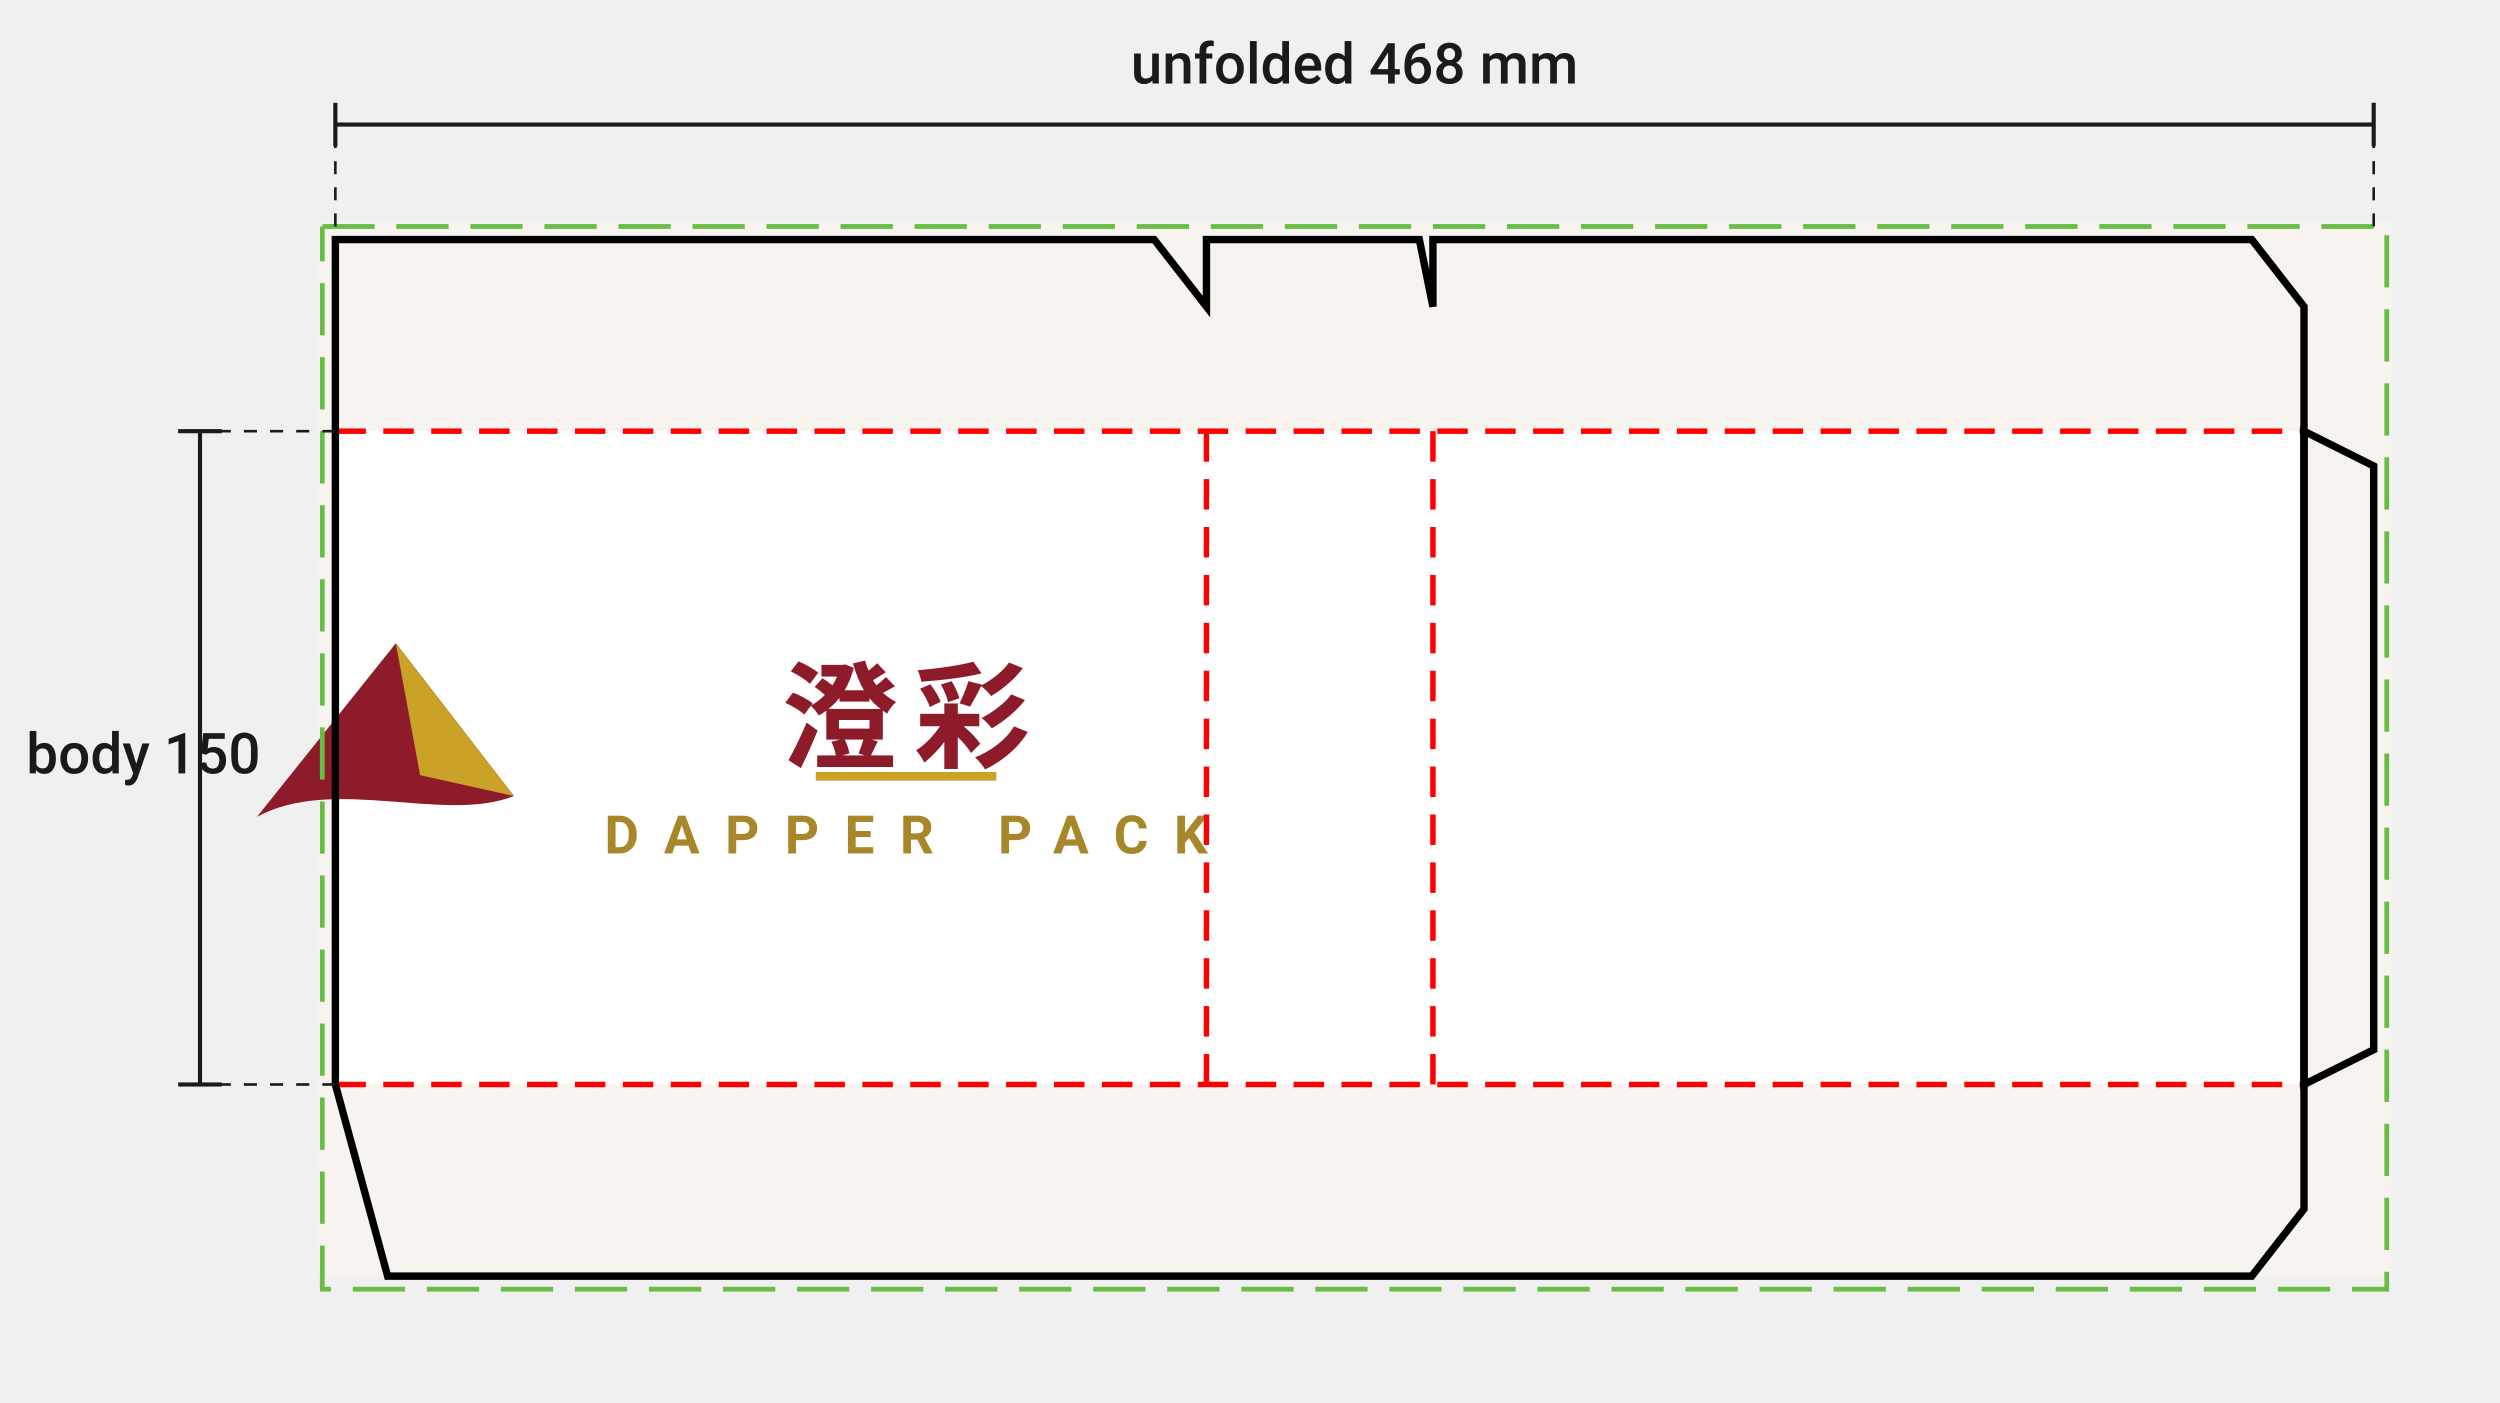
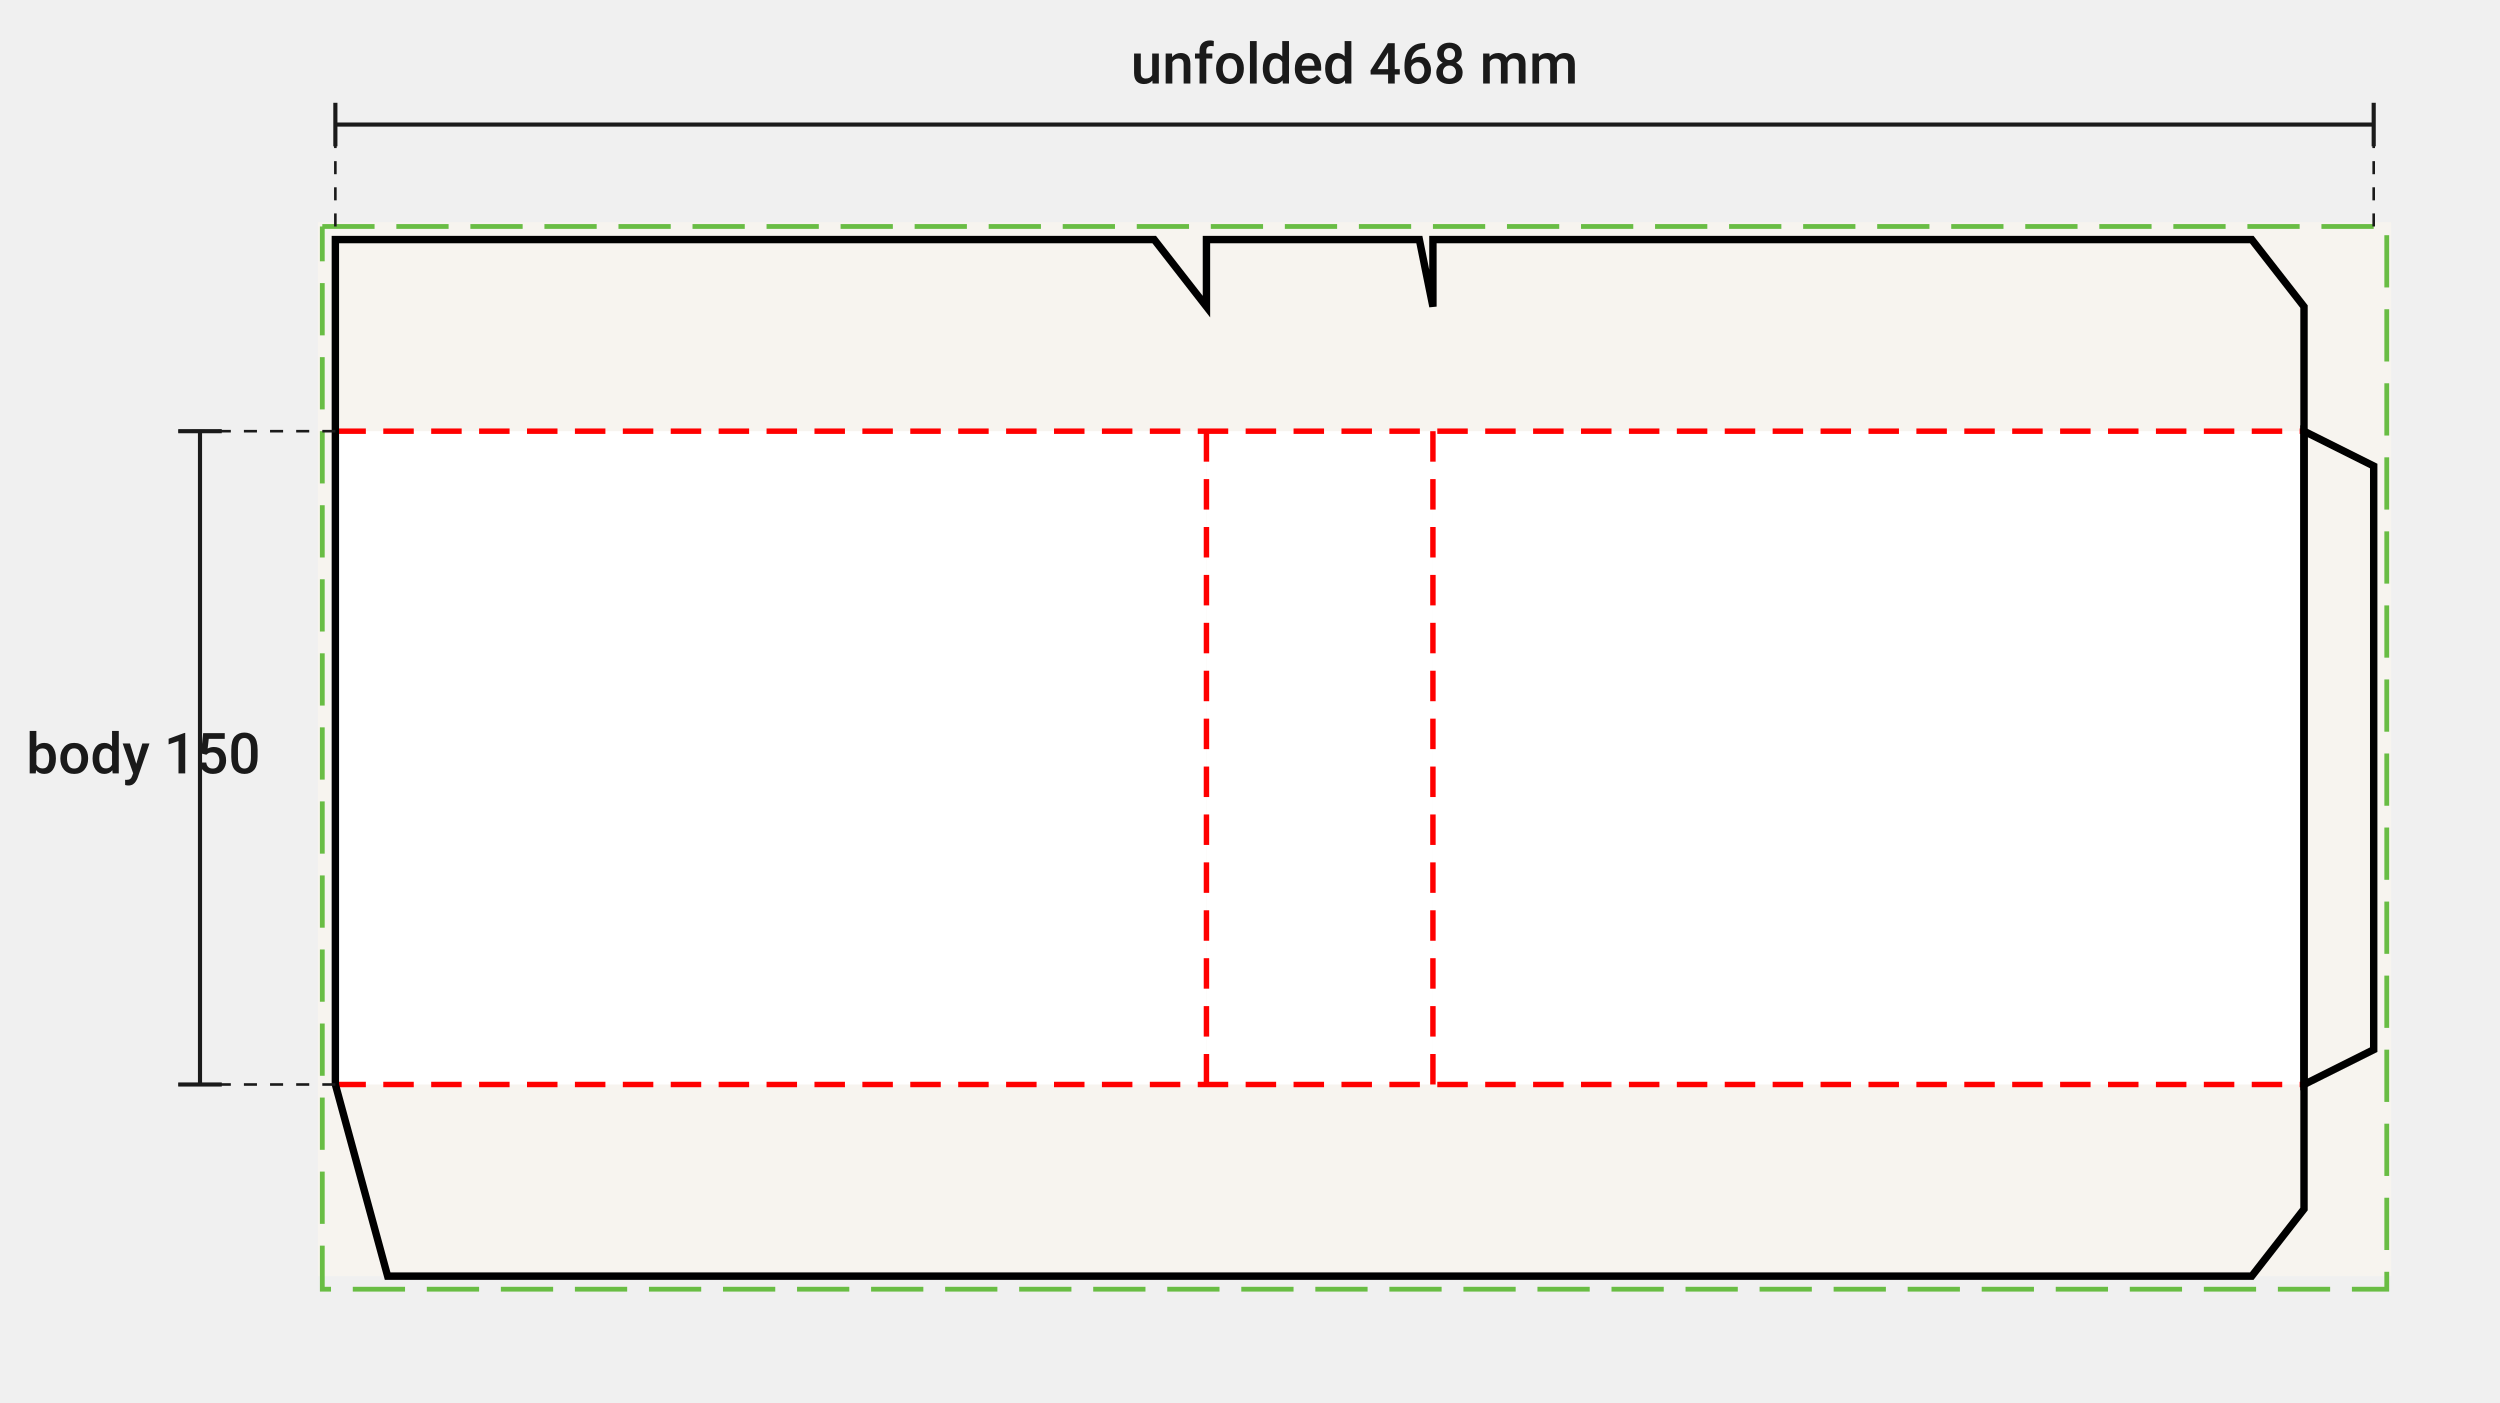
<svg xmlns="http://www.w3.org/2000/svg" viewBox="-77.0 -55.0 574.0 322.0" width="574" height="322" role="img" aria-labelledby="tbookstyle dbookstyle">
  <g>
    <rect class="blank" x="-4.00" y="-4.00" width="476.00" height="242.00" fill="#F7F4EF" />
    <rect x="0.00" y="44.00" width="200.00" height="150.00" fill="#FFFFFF" />
    <rect x="200.00" y="44.00" width="52.00" height="150.00" fill="#FFFFFF" />
    <rect x="252.00" y="44.00" width="200.00" height="150.00" fill="#FFFFFF" />
-     <g class="brand__mark" transform="translate(10.69 119.00) scale(0.3985)">
-       <path d="M -72 34 L 8 -66 L 76 22 C 36 38 -28 10 -72 34 Z" fill="#8E1B2A" />
-       <path d="M 8 -66 L 76 22 L 22 10 Z" fill="#C9A227" />
-     </g>
-     <g class="wordmark">
-       <text x="131.02" y="109.97" font-family="ui-sans-serif,system-ui,-apple-system,'Segoe UI',Roboto,'Helvetica Neue',Arial,sans-serif" font-size="26.6" font-weight="700" fill="#8E1B2A" letter-spacing="3.72" text-anchor="middle" dominant-baseline="middle">澄彩</text>
-       <line x1="110.30" y1="123.25" x2="151.75" y2="123.25" stroke="#C9A227" stroke-width="1.99" />
-       <text x="131.02" y="137.60" font-family="ui-sans-serif,system-ui,-apple-system,'Segoe UI',Roboto,'Helvetica Neue',Arial,sans-serif" font-size="12.2" font-weight="600" fill="#A8862A" letter-spacing="5.84" text-anchor="middle" dominant-baseline="middle">DAPPER PACK</text>
-     </g>
    <line x1="200.00" y1="44.00" x2="200.00" y2="194.00" stroke="#FF0000" stroke-width="1.25" stroke-dasharray="7 4" />
    <line x1="252.00" y1="44.00" x2="252.00" y2="194.00" stroke="#FF0000" stroke-width="1.25" stroke-dasharray="7 4" />
    <line x1="0.00" y1="44.00" x2="452.00" y2="44.00" stroke="#FF0000" stroke-width="1.25" stroke-dasharray="7 4" />
    <line x1="0.00" y1="194.00" x2="452.00" y2="194.00" stroke="#FF0000" stroke-width="1.25" stroke-dasharray="7 4" />
    <path d="M0.00,44.00 L0.00,0.00 L188.00,0.00 L200.00,15.40 L200.00,0.00 L248.88,0.00 L252.00,15.40 L252.00,0.00 L440.00,0.00 L452.00,15.40 L452.00,44.00 L452.00,194.00 L452.00,222.60 L440.00,238.00 L248.88,238.00 L203.12,238.00 L188.00,238.00 L12.00,238.00 L0.00,194.00 Z" fill="none" stroke="#000000" stroke-width="1.7" stroke-linejoin="miter" />
    <line x1="452.00" y1="44.00" x2="452.00" y2="194.00" stroke="#FF0000" stroke-width="1.25" stroke-dasharray="7 4" />
    <path d="M452.00,44.00 L468.00,52.00 L468.00,186.00 L452.00,194.00 Z" fill="none" stroke="#000000" stroke-width="1.7" stroke-linejoin="miter" />
    <path d="M-3.00,-3.00 L471.00,-3.00 L471.00,241.00 L-3.00,241.00 L-3.00,-3.00" fill="none" stroke="#69BD44" stroke-width="1.1" stroke-dasharray="12 5" />
    <line x1="-0.00" y1="-26.40" x2="468.00" y2="-26.40" stroke="#1A1A1A" stroke-width="0.95" />
    <line x1="-0.00" y1="-3.00" x2="-0.00" y2="-31.40" stroke="#1A1A1A" stroke-width="0.6" stroke-dasharray="3 3" />
    <line x1="-0.00" y1="-31.40" x2="-0.00" y2="-21.40" stroke="#1A1A1A" stroke-width="0.95" />
    <line x1="468.00" y1="-3.00" x2="468.00" y2="-31.40" stroke="#1A1A1A" stroke-width="0.6" stroke-dasharray="3 3" />
    <line x1="468.00" y1="-31.40" x2="468.00" y2="-21.40" stroke="#1A1A1A" stroke-width="0.95" />
    <text x="234.00" y="-39.40" font-family="ui-sans-serif,system-ui,-apple-system,'Segoe UI',Roboto,'Helvetica Neue',Arial,sans-serif" font-size="13" font-weight="500" fill="#1A1A1A" text-anchor="middle" dominant-baseline="middle">unfolded 468 mm</text>
    <line x1="-31.08" y1="44.00" x2="-31.08" y2="194.00" stroke="#1A1A1A" stroke-width="0.95" />
    <line x1="-0.00" y1="44.00" x2="-36.08" y2="44.00" stroke="#1A1A1A" stroke-width="0.6" stroke-dasharray="3 3" />
    <line x1="-36.08" y1="44.00" x2="-26.08" y2="44.00" stroke="#1A1A1A" stroke-width="0.95" />
    <line x1="-0.00" y1="194.00" x2="-36.08" y2="194.00" stroke="#1A1A1A" stroke-width="0.6" stroke-dasharray="3 3" />
    <line x1="-36.08" y1="194.00" x2="-26.08" y2="194.00" stroke="#1A1A1A" stroke-width="0.95" />
    <text x="-44.08" y="119.00" font-family="ui-sans-serif,system-ui,-apple-system,'Segoe UI',Roboto,'Helvetica Neue',Arial,sans-serif" font-size="13" font-weight="500" fill="#1A1A1A" text-anchor="middle" dominant-baseline="middle">body 150</text>
  </g>
</svg>
